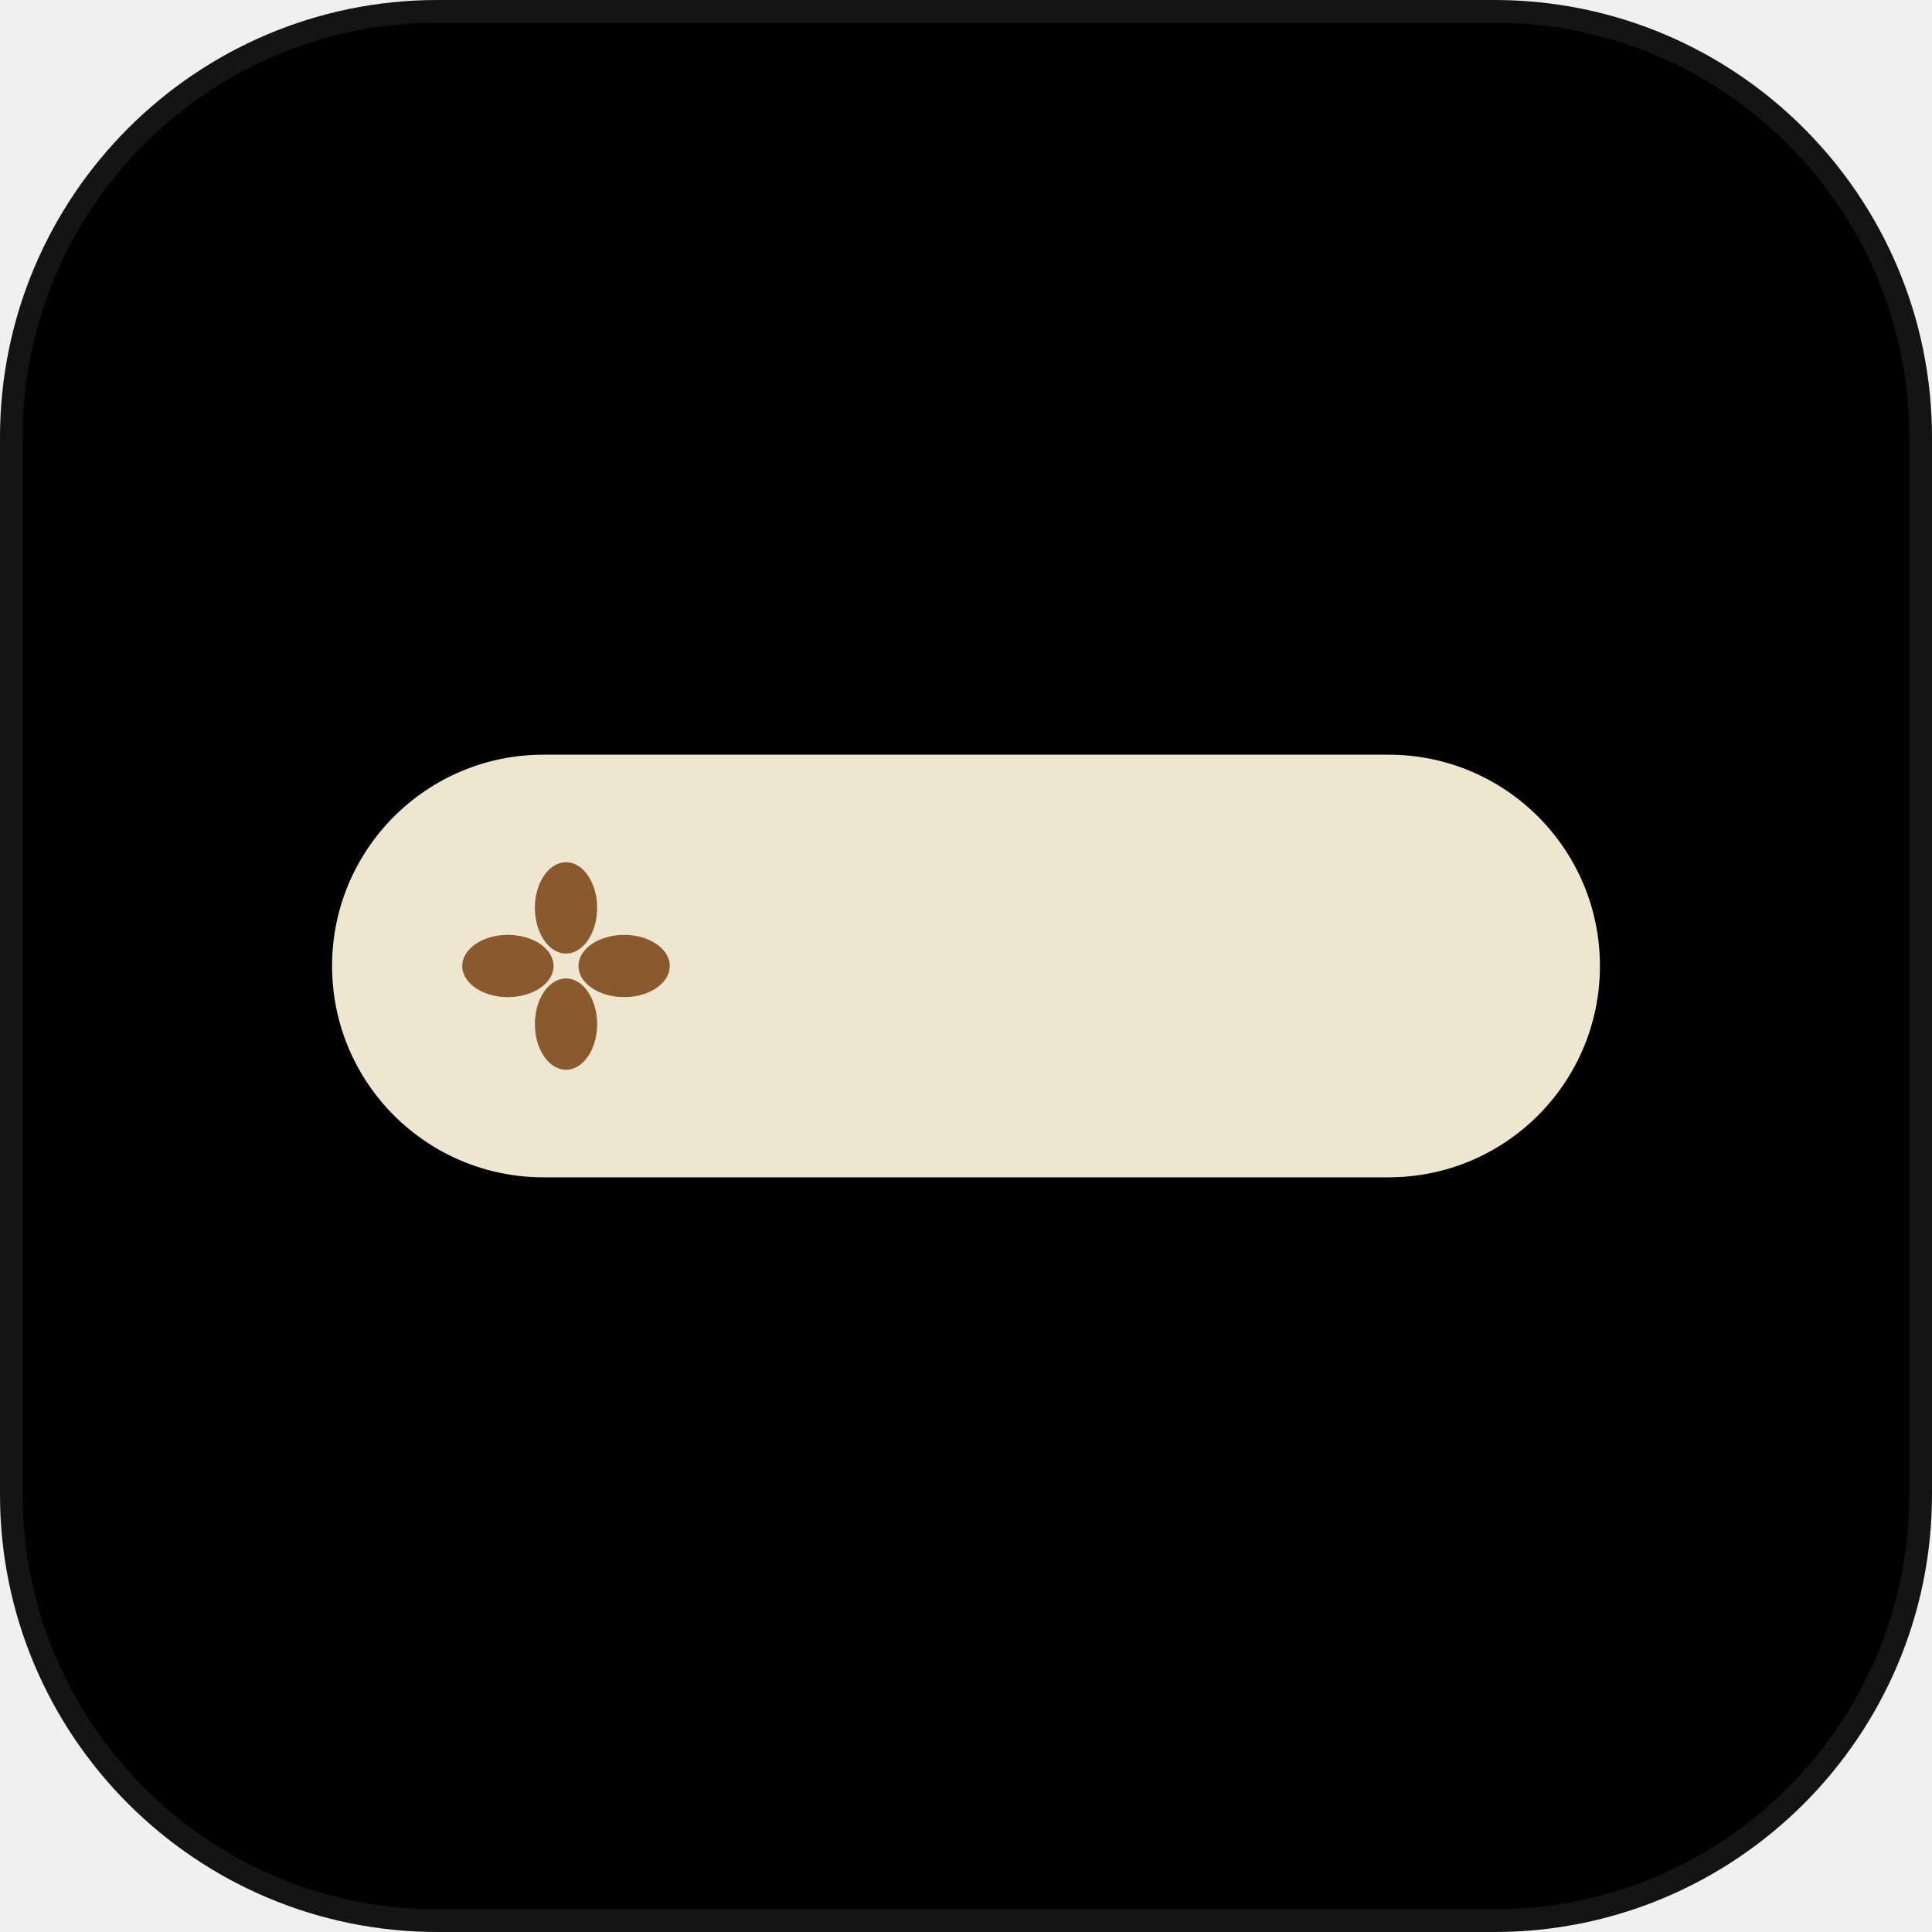
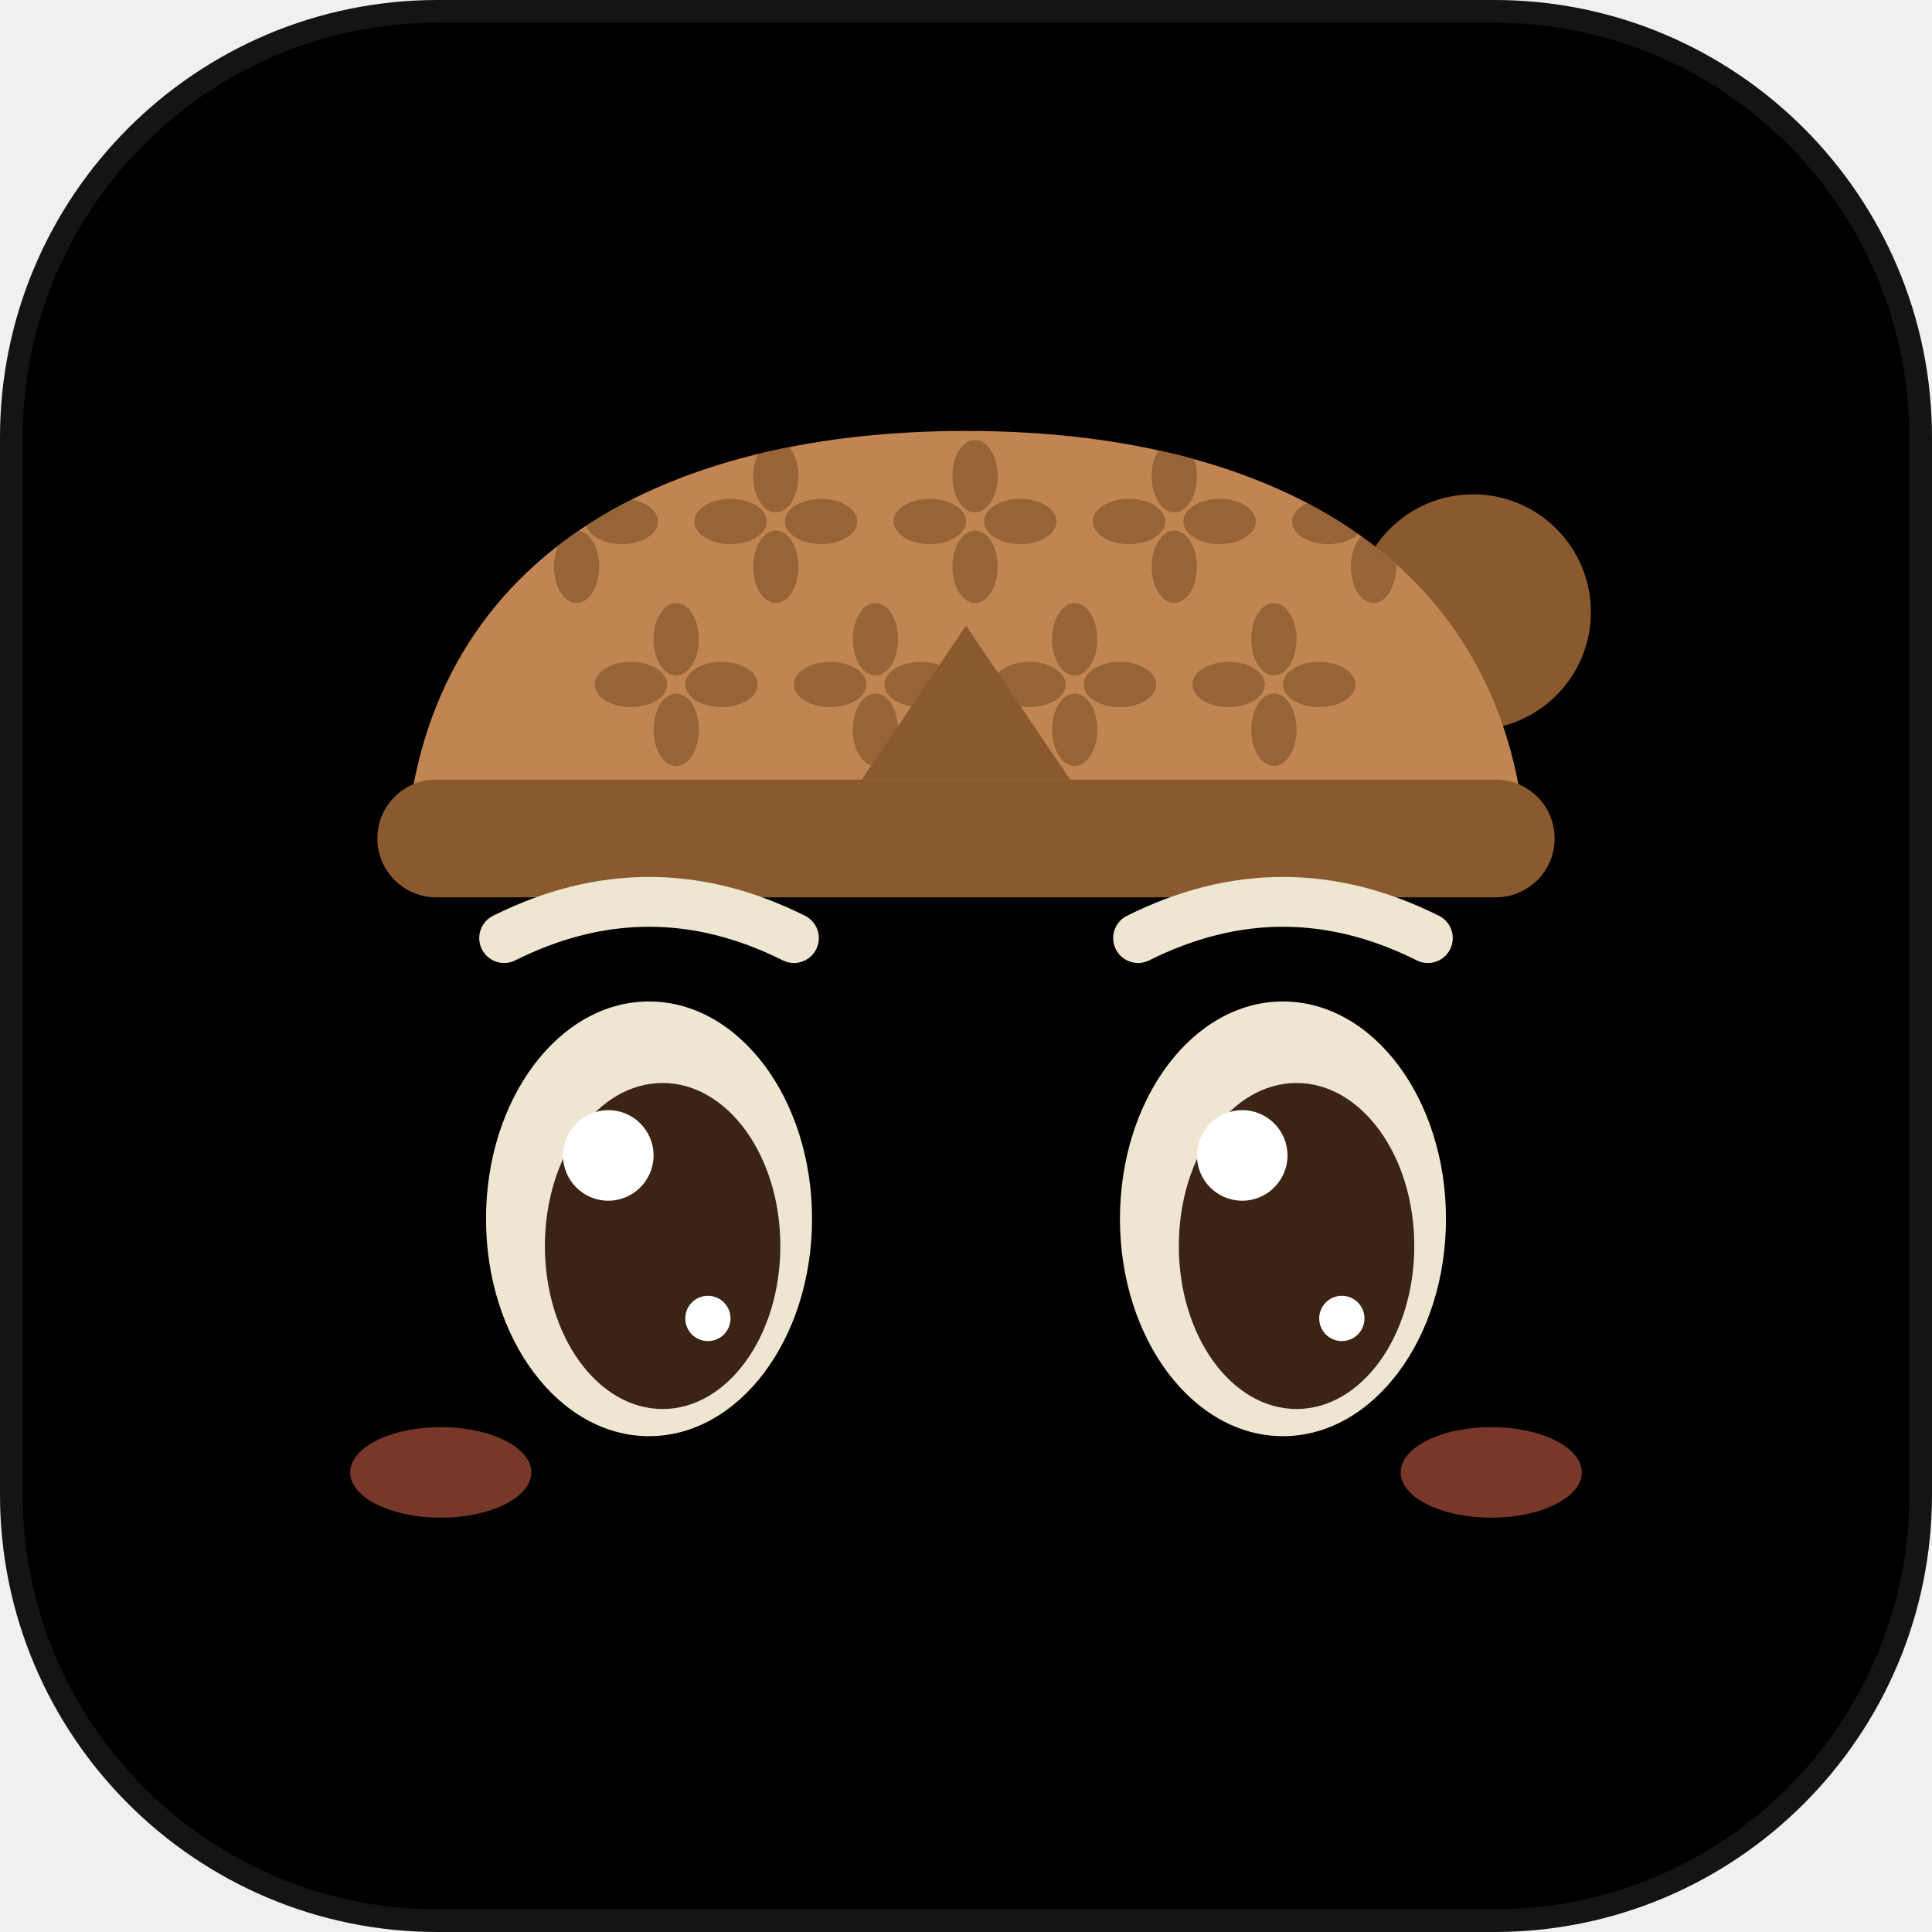
<svg xmlns="http://www.w3.org/2000/svg" width="1024" height="1024" viewBox="0 0 1024 1024">
  <rect width="1024" height="1024" rx="232" fill="#000" />
  <rect x="6" y="6" width="1012" height="1012" rx="226" fill="none" stroke="#fff" stroke-opacity=".08" stroke-width="12" />
-   <rect x="176" y="400" width="672" height="224" rx="112" fill="#EFE6D2" />
-   <g fill="#8A5A2E">
-     <ellipse cx="300" cy="481.2" rx="16.5" ry="24.2" />
-     <ellipse cx="300" cy="542.8" rx="16.5" ry="24.2" />
-     <ellipse cx="269.2" cy="512" rx="24.2" ry="16.5" />
-     <ellipse cx="330.8" cy="512" rx="24.2" ry="16.5" />
-   </g>
+   <svg x="176" y="214" width="672" height="624" viewBox="0 0 28 26">
+     <svg width="28" height="11" viewBox="0 0 28 11">
+       <circle cx="25.2" cy="4.6" r="2.6" fill="#8A5A2E" />
+       <path d="M1.6 10.6C1.6 3.8 6.8.6 14 .6s12.4 3.2 12.4 10Z" fill="#C08552" />
+       <defs>
+         <clipPath id="kb-dome">
+           <path d="M1.6 10.6C1.6 3.8 6.8.6 14 .6s12.4 3.2 12.4 10Z" />
+         </clipPath>
+       </defs>
+       <g clip-path="url(#kb-dome)" fill="#8A5A2E" opacity=".75">
+         <ellipse cx="5.4" cy="1.6" rx=".5" ry=".8" />
+         <ellipse cx="5.4" cy="3.6" rx=".5" ry=".8" />
+         <ellipse cx="4.4" cy="2.6" rx=".8" ry=".5" />
+         <ellipse cx="6.4" cy="2.6" rx=".8" ry=".5" />
+         <ellipse cx="9.8" cy="1.6" rx=".5" ry=".8" />
+         <ellipse cx="9.8" cy="3.6" rx=".5" ry=".8" />
+         <ellipse cx="8.8" cy="2.6" rx=".8" ry=".5" />
+         <ellipse cx="10.8" cy="2.6" rx=".8" ry=".5" />
+         <ellipse cx="14.2" cy="1.6" rx=".5" ry=".8" />
+         <ellipse cx="14.2" cy="3.6" rx=".5" ry=".8" />
+         <ellipse cx="13.2" cy="2.6" rx=".8" ry=".5" />
+         <ellipse cx="15.2" cy="2.6" rx=".8" ry=".5" />
+         <ellipse cx="18.6" cy="1.6" rx=".5" ry=".8" />
+         <ellipse cx="18.6" cy="3.6" rx=".5" ry=".8" />
+         <ellipse cx="17.6" cy="2.6" rx=".8" ry=".5" />
+         <ellipse cx="19.6" cy="2.6" rx=".8" ry=".5" />
+         <ellipse cx="23" cy="1.6" rx=".5" ry=".8" />
+         <ellipse cx="23" cy="3.6" rx=".5" ry=".8" />
+         <ellipse cx="22" cy="2.6" rx=".8" ry=".5" />
+         <ellipse cx="24" cy="2.6" rx=".8" ry=".5" />
+         <ellipse cx="7.6" cy="5.2" rx=".5" ry=".8" />
+         <ellipse cx="7.6" cy="7.2" rx=".5" ry=".8" />
+         <ellipse cx="6.6" cy="6.2" rx=".8" ry=".5" />
+         <ellipse cx="8.6" cy="6.2" rx=".8" ry=".5" />
+         <ellipse cx="12" cy="5.2" rx=".5" ry=".8" />
+         <ellipse cx="12" cy="7.2" rx=".5" ry=".8" />
+         <ellipse cx="11" cy="6.2" rx=".8" ry=".5" />
+         <ellipse cx="13" cy="6.2" rx=".8" ry=".5" />
+         <ellipse cx="16.4" cy="5.2" rx=".5" ry=".8" />
+         <ellipse cx="16.4" cy="7.2" rx=".5" ry=".8" />
+         <ellipse cx="15.4" cy="6.2" rx=".8" ry=".5" />
+         <ellipse cx="17.4" cy="6.2" rx=".8" ry=".5" />
+         <ellipse cx="20.8" cy="5.2" rx=".5" ry=".8" />
+         <ellipse cx="20.8" cy="7.2" rx=".5" ry=".8" />
+         <ellipse cx="19.8" cy="6.2" rx=".8" ry=".5" />
+         <ellipse cx="21.8" cy="6.2" rx=".8" ry=".5" />
+       </g>
+       <rect x="1" y="8.3" width="26" height="2.6" rx="1.3" fill="#8A5A2E" />
+       <path d="M11.7 8.3 14 4.9l2.3 3.4Z" fill="#8A5A2E" />
+     </svg>
+     <svg y="9" width="28" height="4" viewBox="0 0 28 4">
+       <path d="M3.8 2.8Q7 1.2 10.2 2.8M17.8 2.8Q21 1.2 24.2 2.8" fill="none" stroke="#EFE6D2" stroke-width="1.1" stroke-linecap="round" />
+     </svg>
+     <svg y="12" width="28" height="14" viewBox="0 0 28 14">
+       <g fill="#EFE6D2">
+         <ellipse cx="7" cy="6" rx="3.6" ry="4.8" />
+         <ellipse cx="21" cy="6" rx="3.6" ry="4.8" />
+       </g>
+       <g fill="#3B2414">
+         <ellipse cx="7.3" cy="6.6" rx="2.6" ry="3.6" />
+         <ellipse cx="21.3" cy="6.6" rx="2.6" ry="3.6" />
+       </g>
+       <g fill="#fff">
+         <circle cx="6.1" cy="4.6" r="1" />
+         <circle cx="20.1" cy="4.6" r="1" />
+         <circle cx="8.3" cy="8.2" r=".5" />
+         <circle cx="22.3" cy="8.2" r=".5" />
+       </g>
+       <g fill="#D9644A" opacity=".55">
+         <ellipse cx="2.4" cy="11.6" rx="2" ry="1" />
+         <ellipse cx="25.6" cy="11.6" rx="2" ry="1" />
+       </g>
+     </svg>
+   </svg>
</svg>
